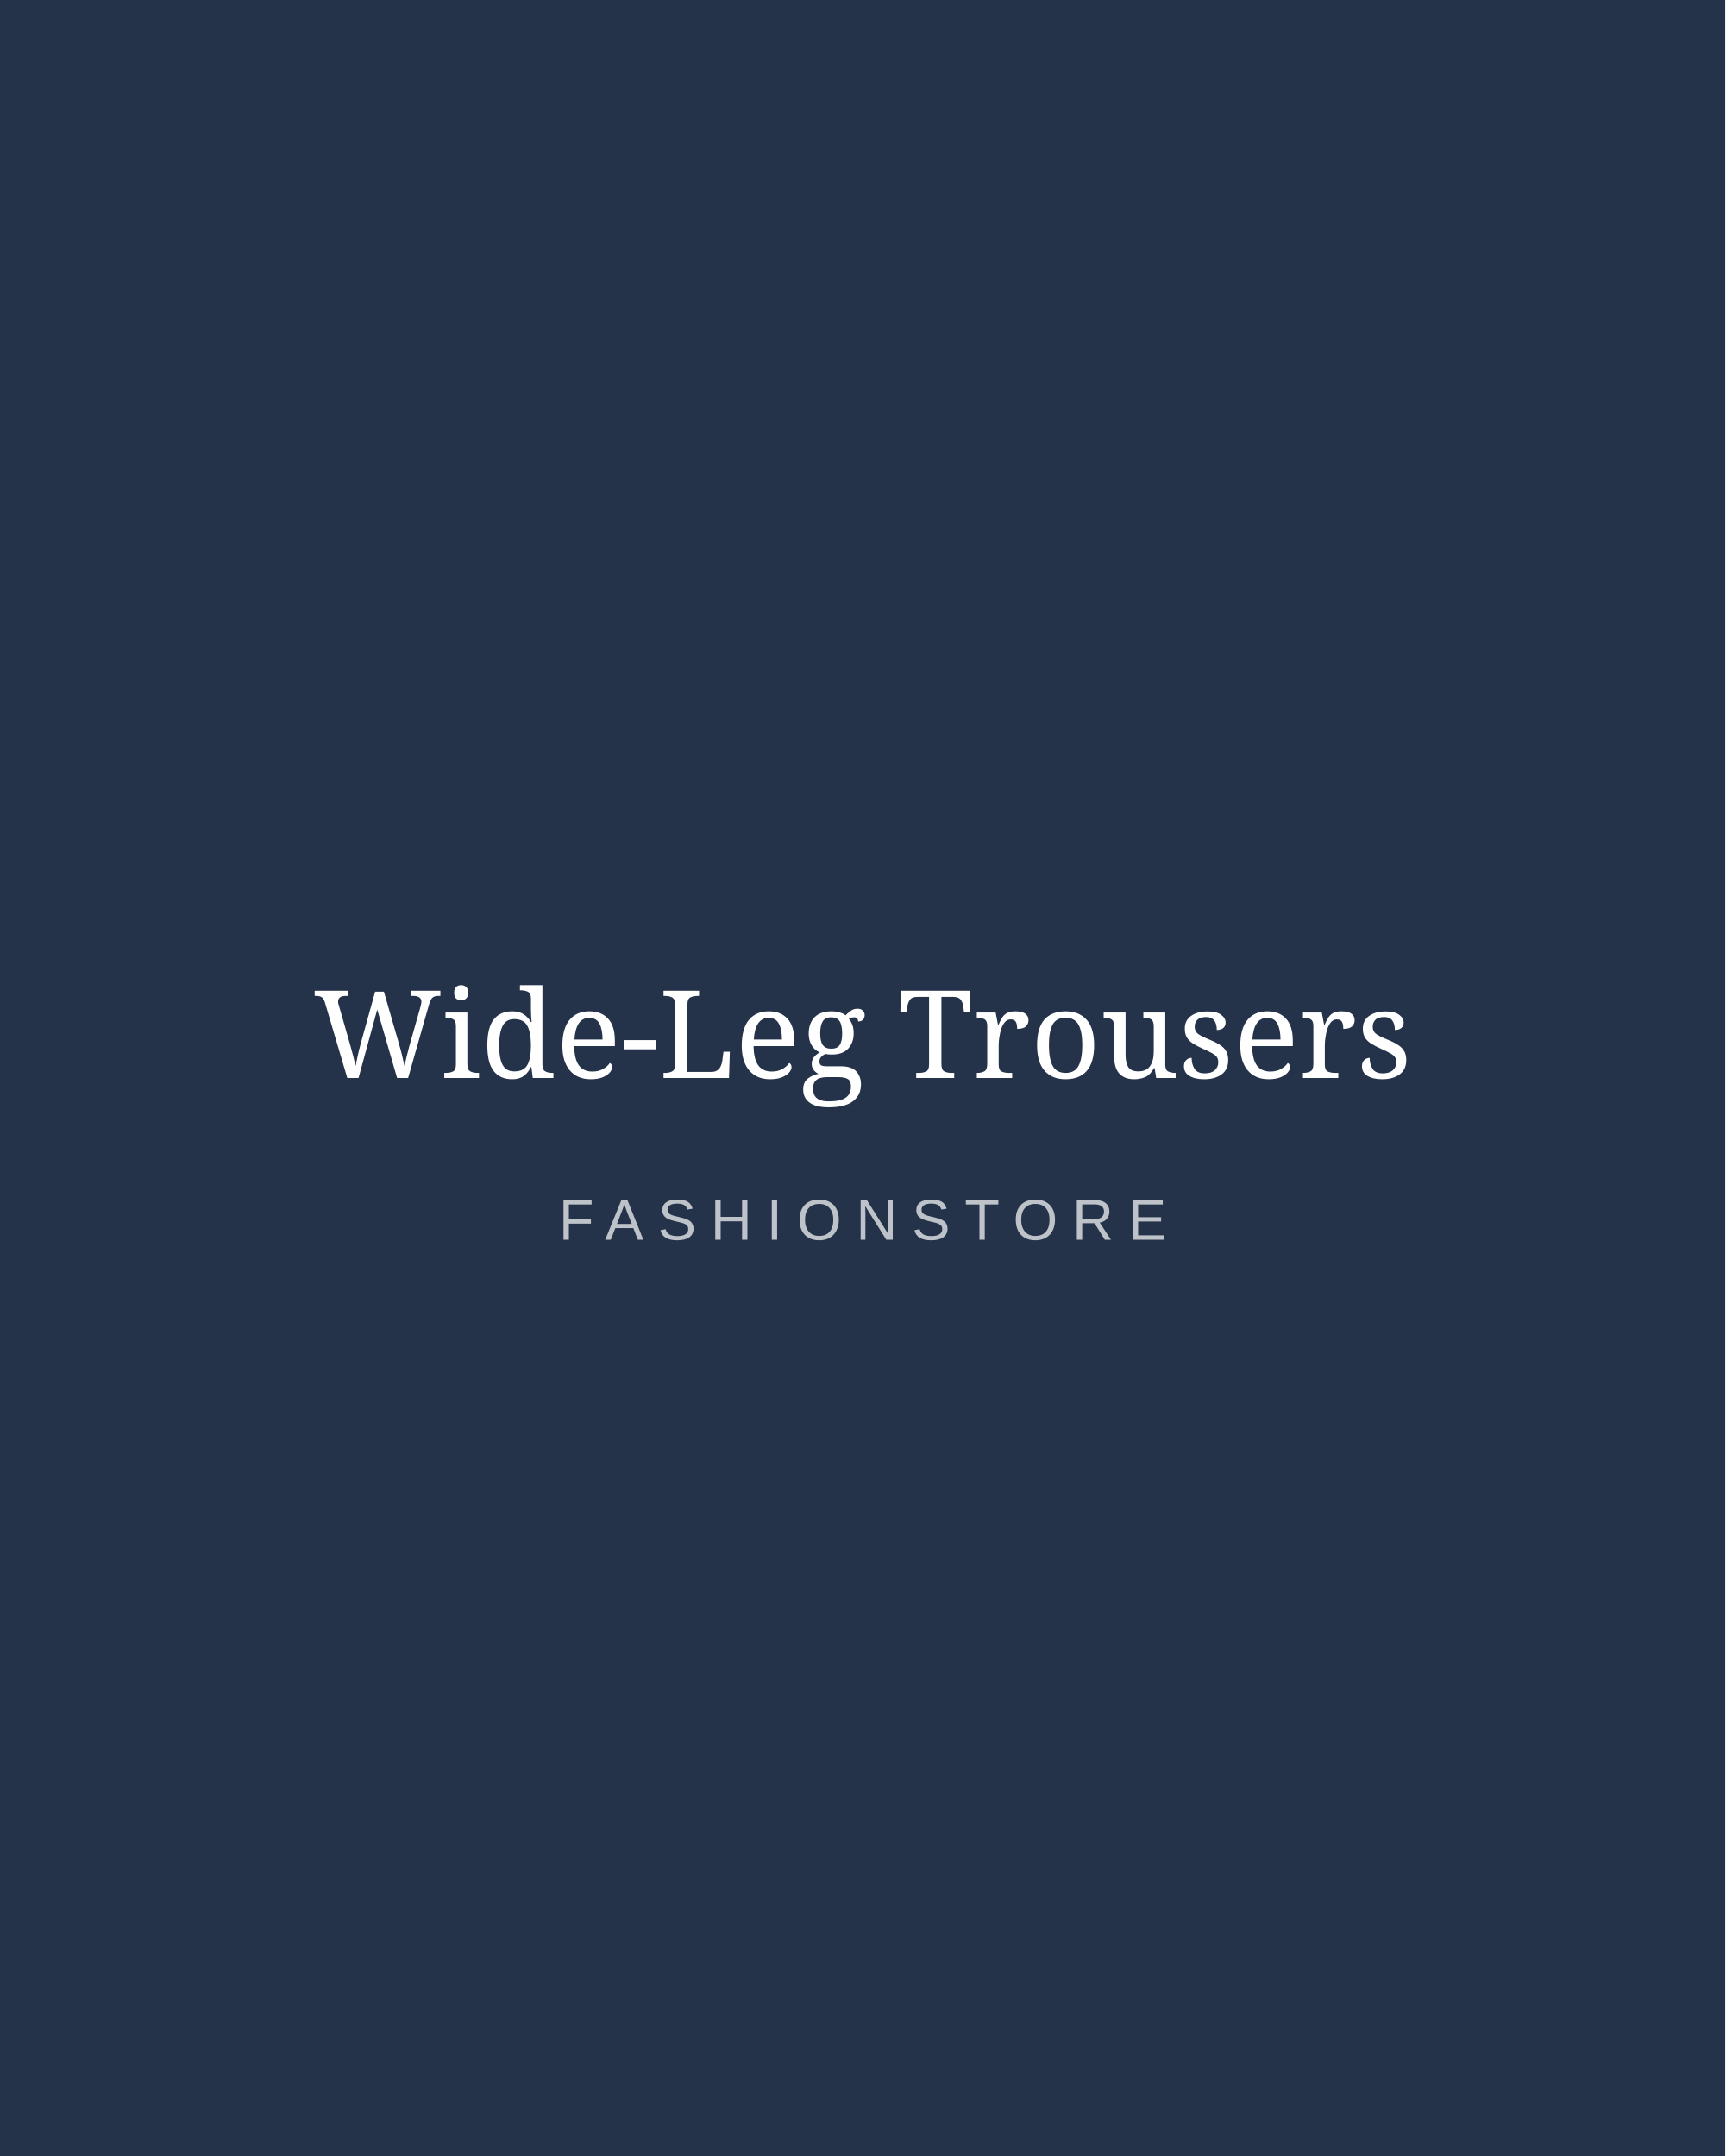
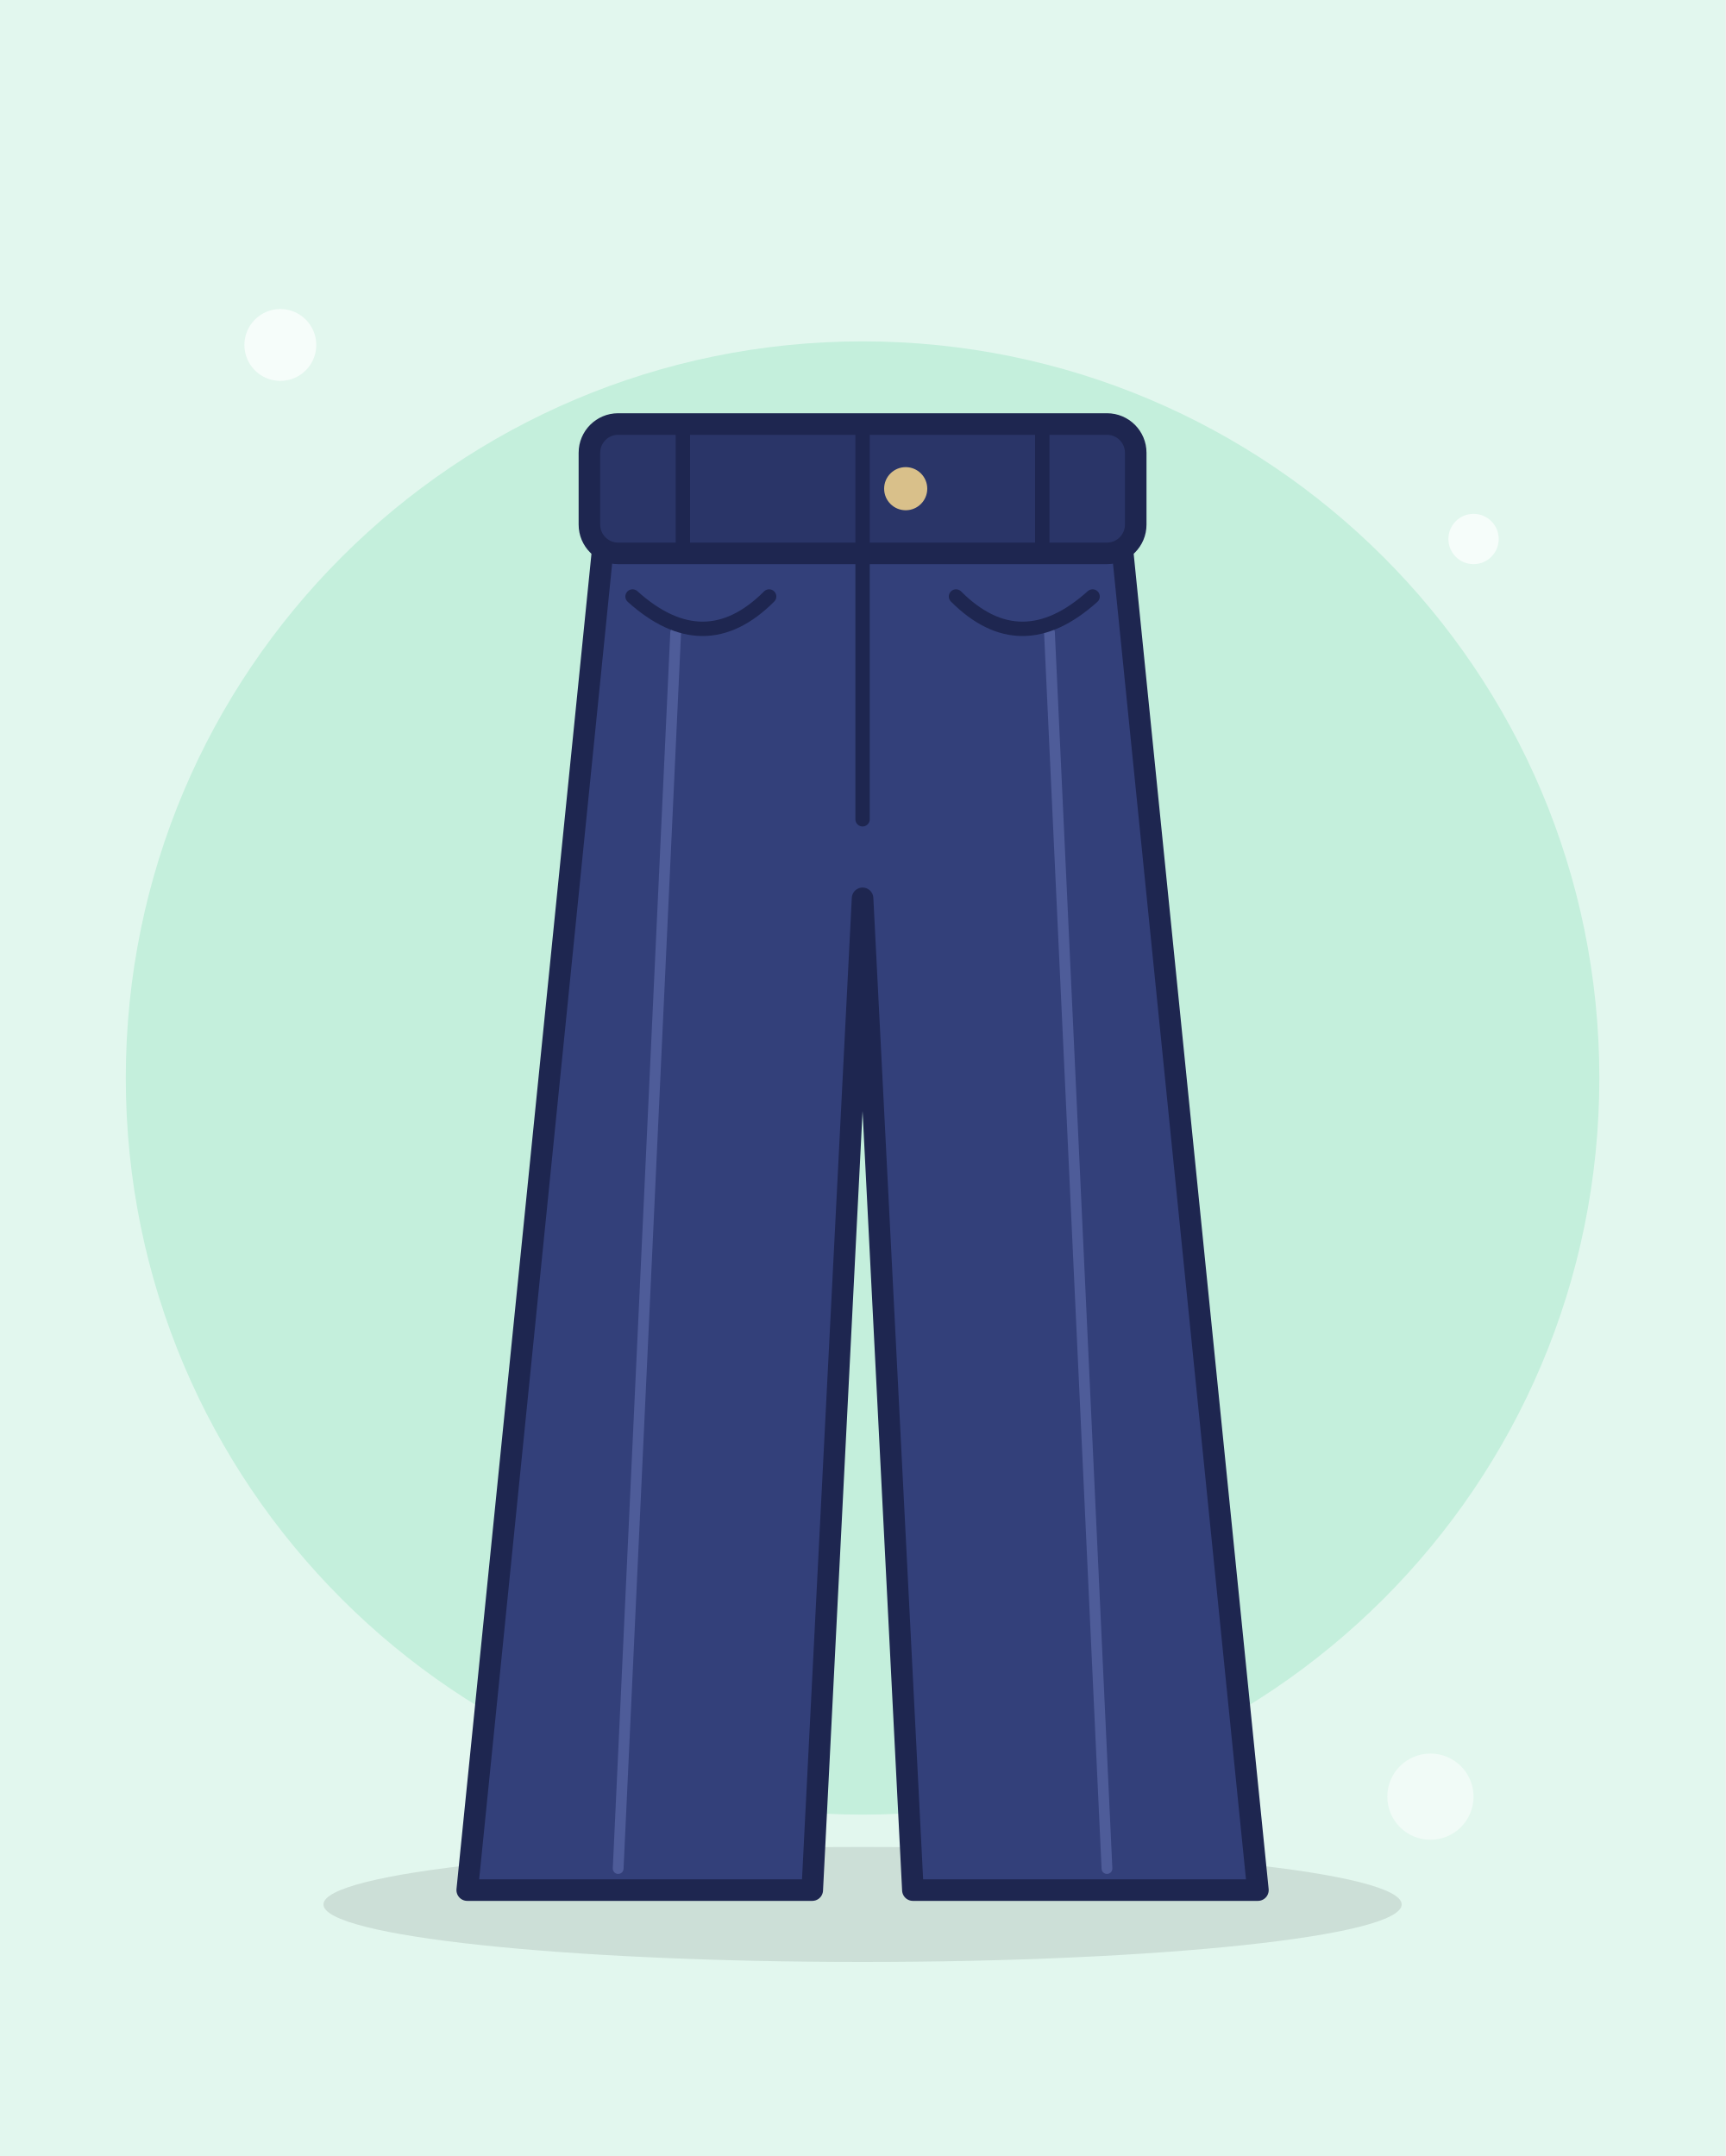
<svg xmlns="http://www.w3.org/2000/svg" width="480" height="600" viewBox="0 0 480 600" role="img" aria-label="Wide-Leg Trousers">
-   <rect width="480" height="600" fill="#24324a" />
-   <text x="240" y="300" font-family="Georgia, serif" font-size="34" fill="#ffffff" text-anchor="middle">Wide-Leg Trousers</text>
-   <text x="240" y="345" font-family="Arial, sans-serif" font-size="16" letter-spacing="4" fill="#ffffff" text-anchor="middle" opacity="0.7">FASHIONSTORE</text>
+   <rect width="480" height="600" fill="#e2f7ee" />
+   <circle cx="240" cy="300" r="205" fill="#c4efdc" />
+   <circle cx="78" cy="96" r="10" fill="#ffffff" opacity=".7" />
+   <circle cx="410" cy="150" r="7" fill="#ffffff" opacity=".7" />
+   <circle cx="398" cy="500" r="12" fill="#ffffff" opacity=".5" />
+   <ellipse cx="240" cy="530" rx="150" ry="16" fill="#000000" opacity=".10" />
+   <g stroke-linejoin="round" stroke-linecap="round">
+     <path d="M168 150 L312 150 L350 526 L254 526 L240 250 L226 526 L130 526 Z" fill="#33407a" stroke="#1e2650" stroke-width="6" />
+     <rect x="164" y="118" width="152" height="36" rx="8" fill="#2a3568" stroke="#1e2650" stroke-width="6" />
+     <path d="M190 120 L190 152 M290 120 L290 152 M240 120 L240 152" stroke="#1e2650" stroke-width="4" />
+     <circle cx="252" cy="136" r="6" fill="#d9c08a" />
+     <path d="M240 154 L240 228" stroke="#1e2650" stroke-width="4" />
+     <path d="M188 176 L172 520 M292 176 L308 520" stroke="#5a68a6" stroke-width="3" opacity=".7" />
+     <path d="M176 166 Q196 184 214 166 M266 166 Q284 184 304 166" fill="none" stroke="#1e2650" stroke-width="4" />
+   </g>
</svg>
